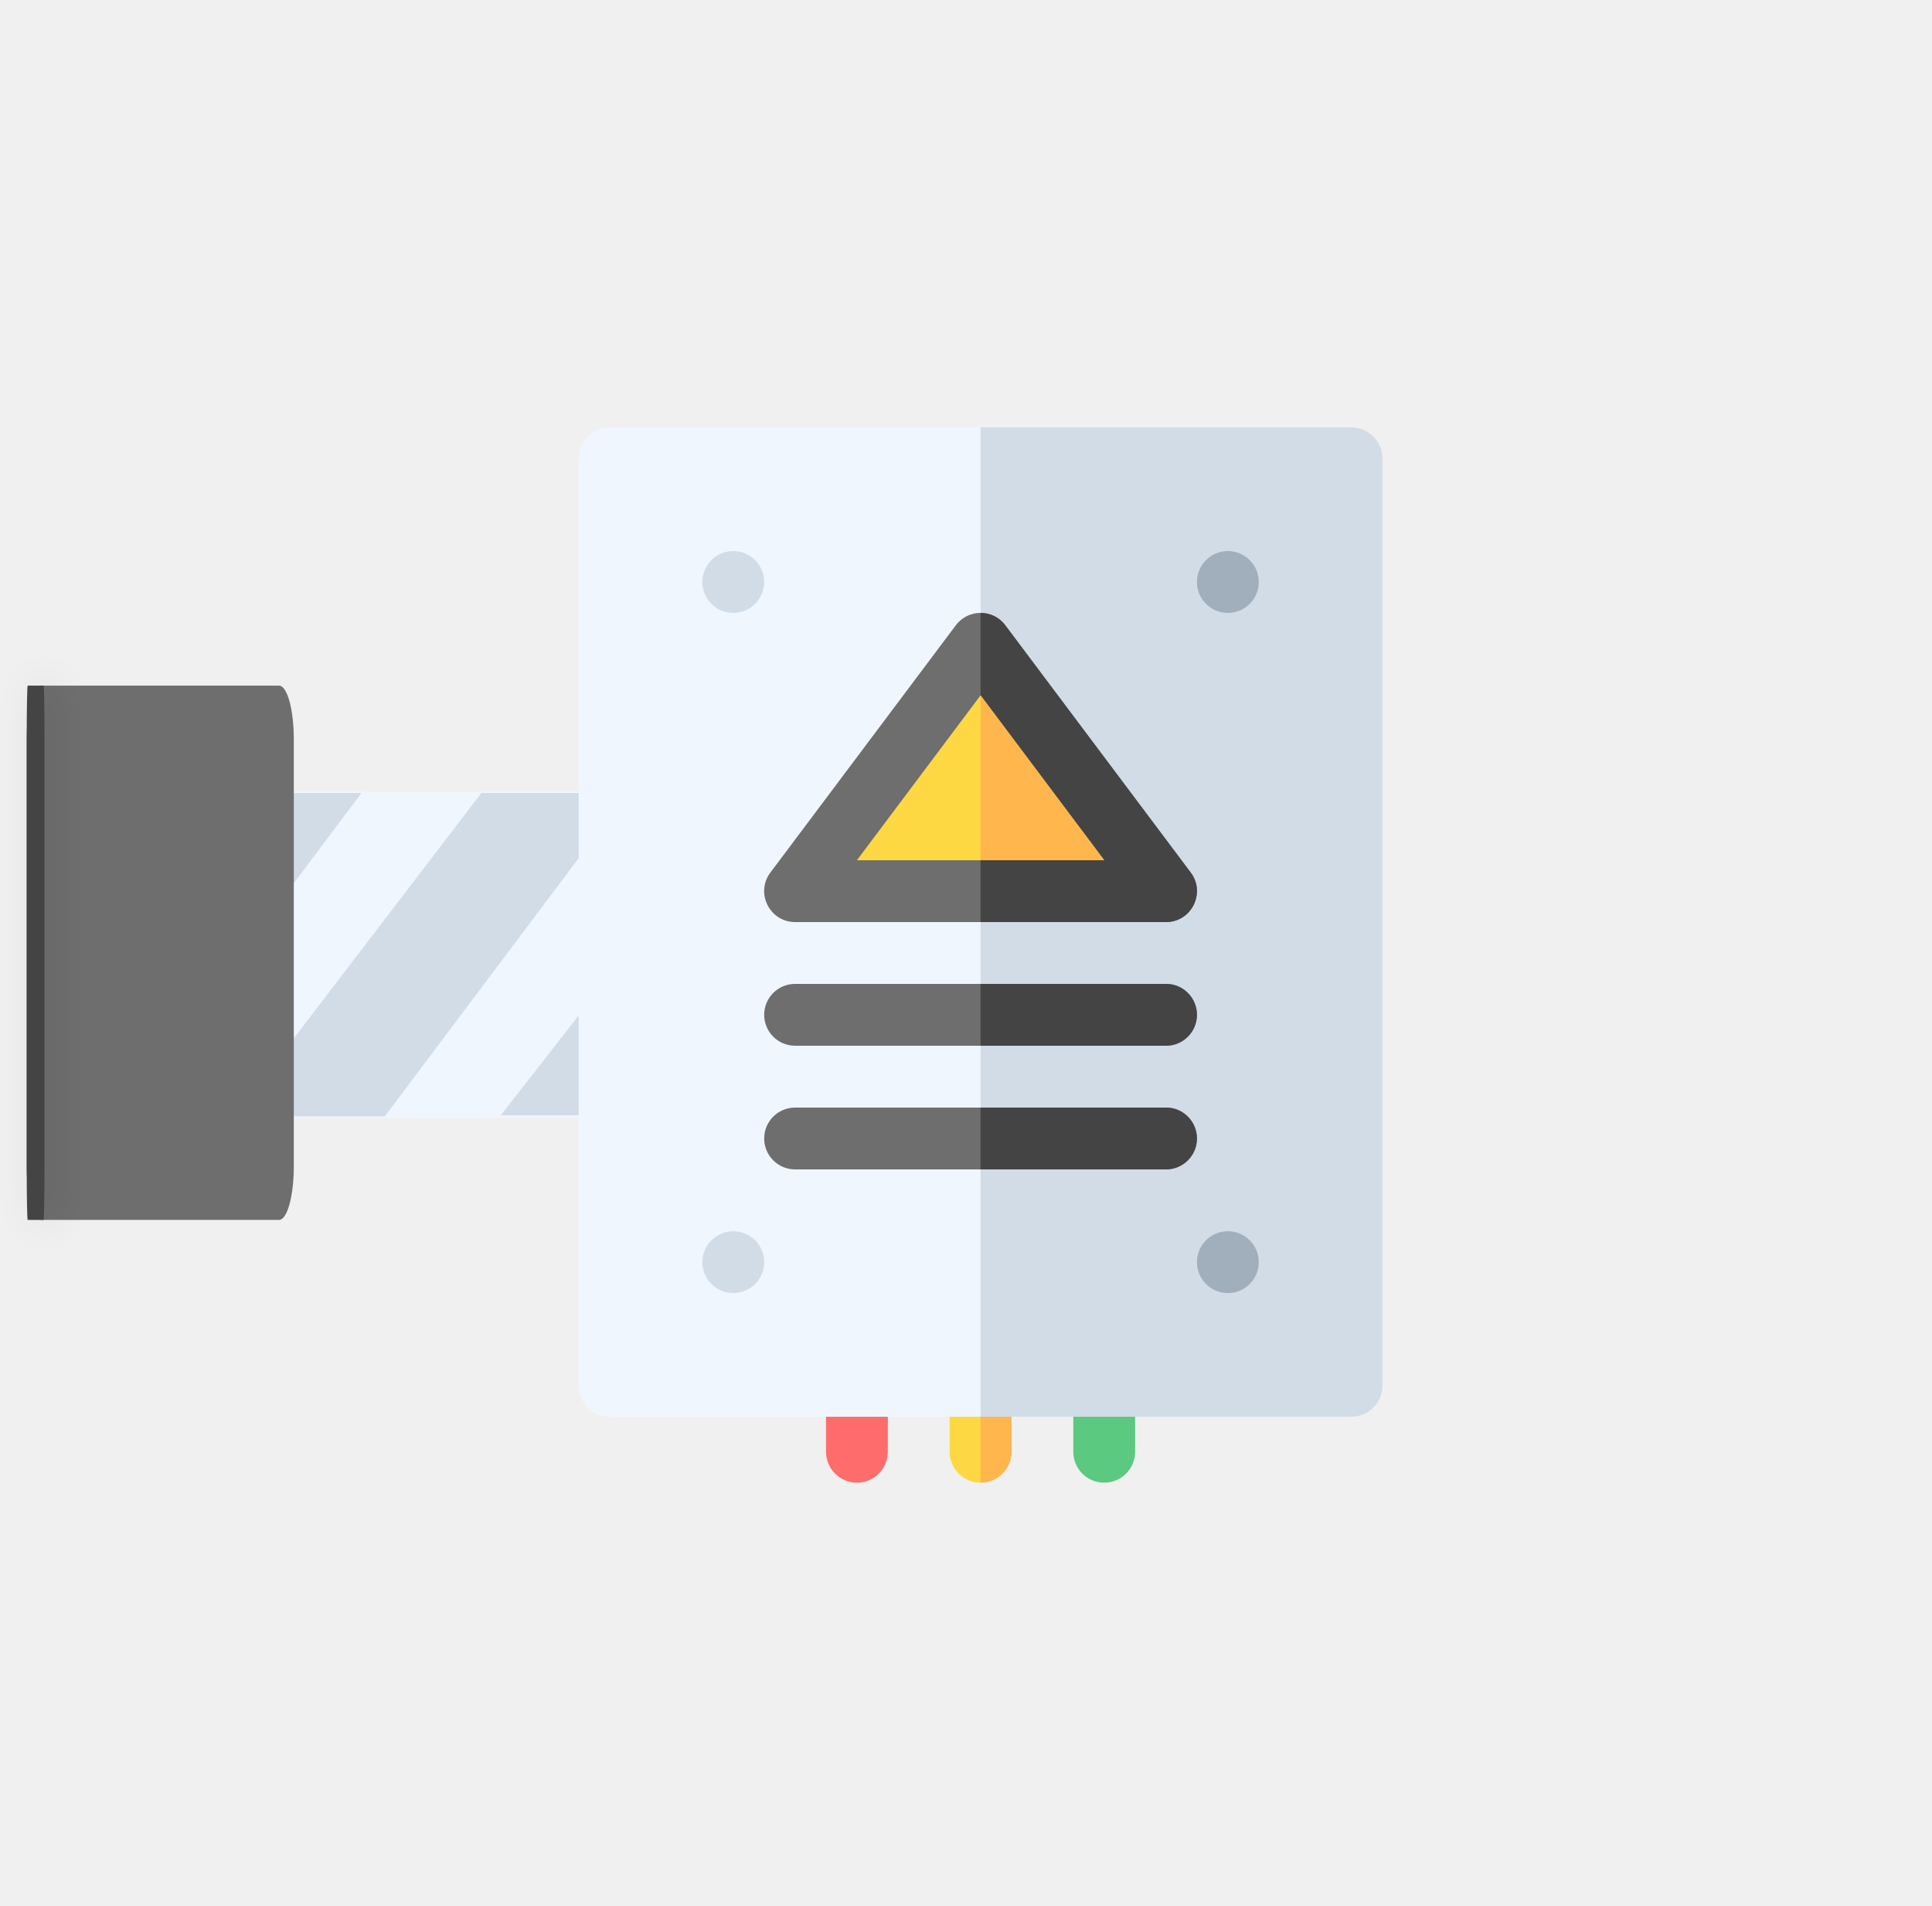
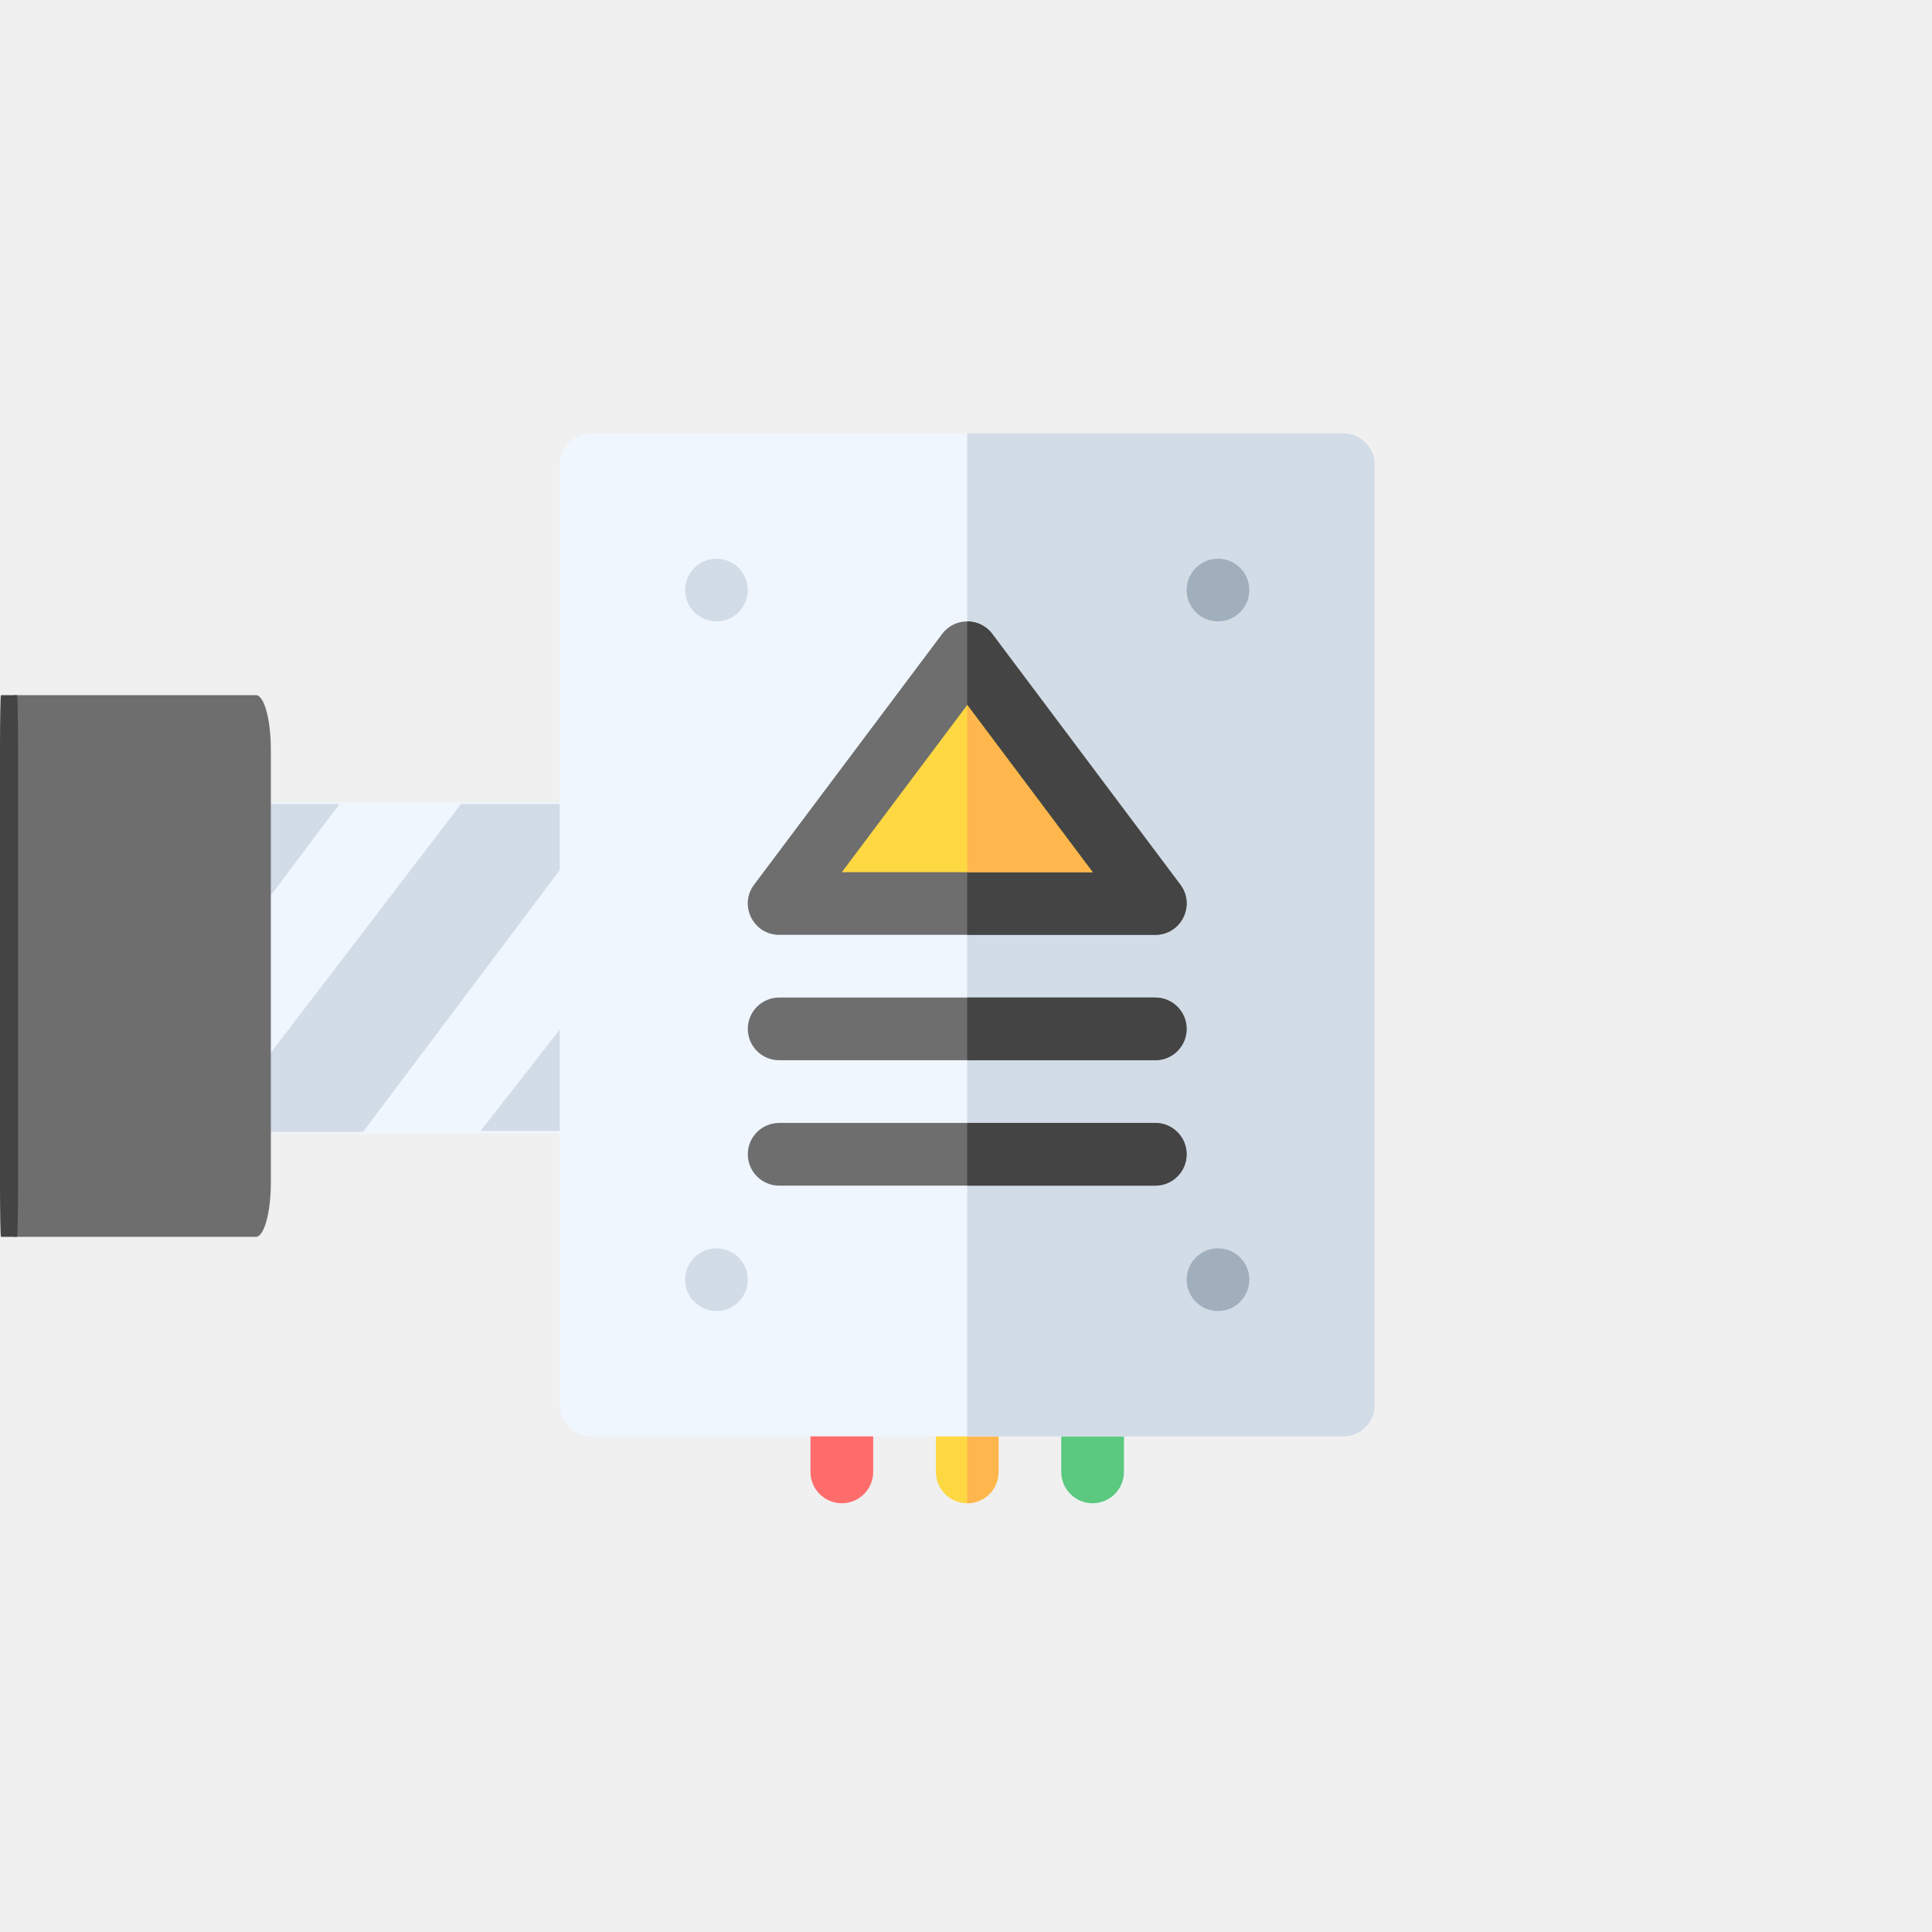
- <svg xmlns="http://www.w3.org/2000/svg" width="217" height="214" viewBox="0 0 217 214" fill="none">
-   <path d="M63.196 125.546L68.493 125.546L82.323 125.546L103.758 125.546L111.776 125.546L122.457 125.159C125.017 124.287 126.842 122.055 126.842 119.436L126.842 94.998C126.842 91.626 123.814 88.889 120.082 88.889L82.323 88.889L73.459 88.889L63.196 88.889L41.761 88.889L32.667 88.889L22.634 88.889L18.677 88.889C14.945 88.889 11.916 91.626 11.916 94.998L11.916 119.436C11.916 122.809 14.945 125.546 18.677 125.546L63.196 125.546Z" fill="#EFF6FE" />
-   <path d="M91.215 102.464L91.215 83.71C91.215 82.753 91.077 81.831 90.83 80.982L90.186 81.691L90.186 82.182L90.224 89.187L84.42 89.187L56.239 125.256L73.407 125.256L91.215 102.464Z" fill="#D2DCE7" />
-   <mask id="mask0" mask-type="alpha" maskUnits="userSpaceOnUse" x="12" y="89" width="170" height="37">
-     <path d="M87.563 125.373L95.367 125.373L115.743 125.373L147.324 125.373L159.136 125.373L174.873 124.99C178.645 124.126 181.334 121.915 181.334 119.32L181.334 95.108C181.334 91.766 176.872 89.055 171.374 89.055L115.743 89.055L102.683 89.055L87.563 89.055L55.982 89.055L42.584 89.055L27.802 89.055L21.972 89.055C16.474 89.055 12.012 91.766 12.012 95.108L12.012 119.32C12.012 122.661 16.474 125.373 21.972 125.373L87.563 125.373Z" fill="#EFF6FE" />
+ <svg xmlns="http://www.w3.org/2000/svg" width="214" height="214" viewBox="0 0 214 214" fill="none">
+   <path d="M60.196 125.546L65.493 125.546L79.323 125.546L100.758 125.546L108.776 125.546L119.457 125.159C122.017 124.287 123.842 122.055 123.842 119.436L123.842 94.998C123.842 91.626 120.814 88.889 117.082 88.889L79.323 88.889L70.459 88.889L60.196 88.889L38.761 88.889L29.667 88.889L19.634 88.889L15.677 88.889C11.945 88.889 8.916 91.626 8.916 94.998L8.916 119.436C8.916 122.809 11.945 125.546 15.677 125.546L60.196 125.546Z" fill="#EFF6FE" />
+   <path d="M88.215 102.464L88.215 83.71C88.215 82.753 88.077 81.831 87.83 80.982L87.186 81.691L87.186 82.182L87.224 89.187L81.42 89.187L53.239 125.256L70.407 125.256L88.215 102.464Z" fill="#D2DCE7" />
+   <mask id="mask0" mask-type="alpha" maskUnits="userSpaceOnUse" x="9" y="89" width="170" height="37">
+     <path d="M84.563 125.373L92.367 125.373L112.743 125.373L144.324 125.373L156.136 125.373L171.873 124.99C175.645 124.126 178.334 121.915 178.334 119.32L178.334 95.108C178.334 91.766 173.872 89.055 168.374 89.055L112.743 89.055L99.683 89.055L84.563 89.055L52.982 89.055L39.584 89.055L24.802 89.055L18.972 89.055C13.474 89.055 9.012 91.766 9.012 95.108L9.012 119.32C9.012 122.661 13.474 125.373 18.972 125.373L84.563 125.373Z" fill="#EFF6FE" />
  </mask>
  <g mask="url(#mask0)">
-     <path d="M70.867 88.561L62.946 87.622C62.934 86.657 59.235 83.483 58.978 82.631L28.686 122.242L28.747 127.337L28.952 144.365L70.867 88.561Z" fill="#D2DCE7" />
-     <path d="M24.797 127.337L28.686 122.242L28.747 127.337L24.797 127.337Z" fill="#D2DCE7" />
-     <path d="M40.976 88.561L33.056 87.622C33.044 86.657 29.344 83.483 29.087 82.631L-1.204 122.242L-1.143 127.337L-0.939 144.365L40.976 88.561Z" fill="#D2DCE7" />
-     <path d="M-5.093 127.337L-1.204 122.242L-1.143 127.337L-5.093 127.337Z" fill="#D2DCE7" />
+     <path d="M67.867 88.561L59.946 87.622C59.934 86.657 56.235 83.483 55.978 82.631L25.686 122.242L25.747 127.337L25.952 144.365L67.867 88.561Z" fill="#D2DCE7" />
+     <path d="M21.797 127.337L25.686 122.242L25.747 127.337L21.797 127.337Z" fill="#D2DCE7" />
+     <path d="M37.976 88.561L30.055 87.622C30.044 86.657 26.344 83.483 26.087 82.631L-4.204 122.242L-4.143 127.337L-3.939 144.365L37.976 88.561Z" fill="#D2DCE7" />
+     <path d="M-8.093 127.337L-4.204 122.242L-4.143 127.337L-8.093 127.337Z" fill="#D2DCE7" />
  </g>
-   <path d="M3 83L3 131C3 134.312 3.741 137 4.654 137L31.346 137C32.259 137 33 134.312 33 131L33 83C33 79.688 32.259 77 31.346 77L4.654 77C3.741 77 3 79.688 3 83Z" fill="#6E6E6E" />
-   <g filter="url(#filter0_d)">
-     <path d="M3 83L3 131C3 134.312 3.049 137 3.11 137L4.89 137C4.951 137 5 134.312 5 131L5 83C5 79.688 4.951 77 4.89 77L3.11 77C3.049 77 3 79.688 3 83Z" fill="#444444" />
-   </g>
+   <path d="M1.26653e-05 83L1.40726e-06 131C6.30452e-07 134.312 0.741 137 1.654 137L28.346 137C29.259 137 30 134.312 30 131L30 83C30 79.688 29.259 77 28.346 77L1.654 77C0.741 77 1.34421e-05 79.688 1.26653e-05 83Z" fill="#6E6E6E" />
+   <path d="M1.26652e-05 83L1.40725e-06 131C6.30448e-07 134.312 0.049 137 0.11 137L1.89 137C1.951 137 2 134.312 2 131L2 83C2 79.688 1.951 77 1.89 77L0.11 77C0.049 77 1.3442e-05 79.688 1.26652e-05 83Z" fill="#444444" />
  <g clip-path="url(#clip0)">
-     <path d="M96.248 166.509C94.33 166.509 92.776 164.954 92.776 163.037L92.776 155.63C92.776 153.713 94.33 152.158 96.248 152.158C98.165 152.158 99.72 153.713 99.72 155.63L99.72 163.037C99.72 164.954 98.165 166.509 96.248 166.509Z" fill="#FF6C6C" />
-     <path d="M124.023 166.509C122.106 166.509 120.551 164.954 120.551 163.037L120.551 155.63C120.551 153.713 122.106 152.158 124.023 152.158C125.941 152.158 127.495 153.713 127.495 155.63L127.495 163.037C127.495 164.954 125.941 166.509 124.023 166.509Z" fill="#5BC980" />
-     <path d="M113.607 155.63L113.607 163.037C113.607 164.954 112.051 166.509 110.135 166.509C108.218 166.509 106.663 164.954 106.663 163.037L106.663 155.63C106.663 153.714 108.218 152.158 110.135 152.158C112.051 152.158 113.607 153.714 113.607 155.63Z" fill="#FED843" />
-     <path d="M113.607 155.63L113.607 163.037C113.607 164.954 112.052 166.509 110.135 166.509L110.135 152.158C112.052 152.158 113.607 153.714 113.607 155.63Z" fill="#FFB64C" />
-     <path d="M155.271 90.258L155.271 51.472C155.271 49.555 153.715 48 151.799 48L68.472 48C66.555 48 65 49.555 65 51.472L65 155.631C65 157.548 66.555 159.103 68.472 159.103L151.799 159.103C153.715 159.103 155.271 157.547 155.271 155.631L155.271 109.901C155.271 105.591 155.271 104.534 155.271 100.007C155.271 95.48 155.271 94.207 155.271 90.258Z" fill="#EFF6FE" />
-     <path d="M155.271 109.901L155.271 155.631C155.271 157.547 153.715 159.103 151.799 159.103L110.135 159.103L110.135 48L151.799 48C153.715 48 155.271 49.555 155.271 51.472L155.271 90.258L155.271 109.901Z" fill="#D2DCE7" />
-     <path d="M133.745 97.995L112.913 70.219C112.219 69.293 111.177 68.83 110.135 68.83C109.094 68.83 108.052 69.293 107.358 70.219L86.526 97.995C84.811 100.281 86.45 103.55 89.304 103.55L130.967 103.55C133.826 103.55 135.458 100.277 133.745 97.995Z" fill="#6E6E6E" />
-     <path d="M130.967 103.55L110.135 103.55L110.135 68.83C111.176 68.83 112.218 69.293 112.912 70.219L133.744 97.995C135.457 100.277 133.825 103.55 130.967 103.55Z" fill="#444444" />
-     <path d="M124.023 96.607L96.248 96.607L110.135 78.09L124.023 96.607Z" fill="#FED843" />
-     <path d="M124.023 96.607L110.135 96.607L110.135 78.09L124.023 96.607Z" fill="#FFB64C" />
-     <path d="M134.439 127.855C134.439 129.771 132.884 131.327 130.967 131.327L89.303 131.327C87.387 131.327 85.832 129.771 85.832 127.855C85.832 125.938 87.387 124.383 89.303 124.383L130.967 124.383C132.884 124.383 134.439 125.938 134.439 127.855Z" fill="#6E6E6E" />
-     <path d="M134.439 113.966C134.439 115.883 132.884 117.438 130.967 117.438L89.303 117.438C87.387 117.438 85.832 115.883 85.832 113.966C85.832 112.05 87.387 110.494 89.303 110.494L130.967 110.494C132.884 110.494 134.439 112.05 134.439 113.966Z" fill="#6E6E6E" />
-     <path d="M134.439 127.855C134.439 129.771 132.883 131.327 130.967 131.327L110.135 131.327L110.135 124.383L130.967 124.383C132.883 124.383 134.439 125.938 134.439 127.855Z" fill="#444444" />
-     <path d="M134.439 113.966C134.439 115.883 132.883 117.438 130.967 117.438L110.135 117.438L110.135 110.494L130.967 110.494C132.883 110.494 134.439 112.05 134.439 113.966Z" fill="#444444" />
-     <path d="M82.359 68.831C84.277 68.831 85.831 67.276 85.831 65.359C85.831 63.441 84.277 61.887 82.359 61.887C80.442 61.887 78.888 63.441 78.888 65.359C78.888 67.276 80.442 68.831 82.359 68.831Z" fill="#D2DCE7" />
-     <path d="M82.359 145.215C84.277 145.215 85.831 143.661 85.831 141.743C85.831 139.826 84.277 138.271 82.359 138.271C80.442 138.271 78.888 139.826 78.888 141.743C78.888 143.661 80.442 145.215 82.359 145.215Z" fill="#D2DCE7" />
-     <path d="M137.911 68.831C139.829 68.831 141.383 67.276 141.383 65.359C141.383 63.441 139.829 61.887 137.911 61.887C135.994 61.887 134.439 63.441 134.439 65.359C134.439 67.276 135.994 68.831 137.911 68.831Z" fill="#A1AEBC" />
-     <path d="M137.911 145.215C139.829 145.215 141.383 143.661 141.383 141.743C141.383 139.826 139.829 138.271 137.911 138.271C135.994 138.271 134.439 139.826 134.439 141.743C134.439 143.661 135.994 145.215 137.911 145.215Z" fill="#A1AEBC" />
+     <path d="M93.248 166.509C91.33 166.509 89.776 164.954 89.776 163.037L89.776 155.63C89.776 153.713 91.33 152.158 93.248 152.158C95.165 152.158 96.72 153.713 96.72 155.63L96.72 163.037C96.72 164.954 95.165 166.509 93.248 166.509Z" fill="#FF6C6C" />
+     <path d="M121.023 166.509C119.106 166.509 117.551 164.954 117.551 163.037L117.551 155.63C117.551 153.713 119.106 152.158 121.023 152.158C122.941 152.158 124.495 153.713 124.495 155.63L124.495 163.037C124.495 164.954 122.941 166.509 121.023 166.509Z" fill="#5BC980" />
+     <path d="M110.607 155.63L110.607 163.037C110.607 164.954 109.051 166.509 107.135 166.509C105.218 166.509 103.663 164.954 103.663 163.037L103.663 155.63C103.663 153.714 105.218 152.158 107.135 152.158C109.051 152.158 110.607 153.714 110.607 155.63Z" fill="#FED843" />
+     <path d="M110.607 155.63L110.607 163.037C110.607 164.954 109.052 166.509 107.135 166.509L107.135 152.158C109.052 152.158 110.607 153.714 110.607 155.63Z" fill="#FFB64C" />
+     <path d="M152.271 90.258L152.271 51.472C152.271 49.555 150.715 48 148.799 48L65.472 48C63.555 48 62 49.555 62 51.472L62 155.631C62 157.548 63.555 159.103 65.472 159.103L148.799 159.103C150.715 159.103 152.271 157.547 152.271 155.631L152.271 109.901C152.271 105.591 152.271 104.534 152.271 100.007C152.271 95.48 152.271 94.207 152.271 90.258Z" fill="#EFF6FE" />
+     <path d="M152.271 109.901L152.271 155.631C152.271 157.547 150.715 159.103 148.799 159.103L107.135 159.103L107.135 48L148.799 48C150.715 48 152.271 49.555 152.271 51.472L152.271 90.258L152.271 109.901Z" fill="#D2DCE7" />
+     <path d="M130.745 97.995L109.913 70.219C109.219 69.293 108.177 68.83 107.135 68.83C106.094 68.83 105.052 69.293 104.358 70.219L83.526 97.995C81.811 100.281 83.45 103.55 86.304 103.55L127.967 103.55C130.826 103.55 132.458 100.277 130.745 97.995Z" fill="#6E6E6E" />
+     <path d="M127.967 103.55L107.135 103.55L107.135 68.83C108.176 68.83 109.218 69.293 109.912 70.219L130.744 97.995C132.457 100.277 130.825 103.55 127.967 103.55Z" fill="#444444" />
+     <path d="M121.023 96.607L93.248 96.607L107.135 78.09L121.023 96.607Z" fill="#FED843" />
+     <path d="M121.023 96.607L107.135 96.607L107.135 78.09L121.023 96.607Z" fill="#FFB64C" />
+     <path d="M131.439 127.855C131.439 129.771 129.884 131.327 127.967 131.327L86.303 131.327C84.387 131.327 82.832 129.771 82.832 127.855C82.832 125.938 84.387 124.383 86.303 124.383L127.967 124.383C129.884 124.383 131.439 125.938 131.439 127.855Z" fill="#6E6E6E" />
+     <path d="M131.439 113.966C131.439 115.883 129.884 117.438 127.967 117.438L86.303 117.438C84.387 117.438 82.832 115.883 82.832 113.966C82.832 112.05 84.387 110.494 86.303 110.494L127.967 110.494C129.884 110.494 131.439 112.05 131.439 113.966Z" fill="#6E6E6E" />
+     <path d="M131.439 127.855C131.439 129.771 129.883 131.327 127.967 131.327L107.135 131.327L107.135 124.383L127.967 124.383C129.883 124.383 131.439 125.938 131.439 127.855Z" fill="#444444" />
+     <path d="M131.439 113.966C131.439 115.883 129.883 117.438 127.967 117.438L107.135 117.438L107.135 110.494L127.967 110.494C129.883 110.494 131.439 112.05 131.439 113.966Z" fill="#444444" />
+     <path d="M79.359 68.831C81.277 68.831 82.831 67.276 82.831 65.359C82.831 63.441 81.277 61.887 79.359 61.887C77.442 61.887 75.888 63.441 75.888 65.359C75.888 67.276 77.442 68.831 79.359 68.831Z" fill="#D2DCE7" />
+     <path d="M79.359 145.215C81.277 145.215 82.831 143.661 82.831 141.743C82.831 139.826 81.277 138.271 79.359 138.271C77.442 138.271 75.888 139.826 75.888 141.743C75.888 143.661 77.442 145.215 79.359 145.215Z" fill="#D2DCE7" />
+     <path d="M134.911 68.831C136.829 68.831 138.383 67.276 138.383 65.359C138.383 63.441 136.829 61.887 134.911 61.887C132.994 61.887 131.439 63.441 131.439 65.359C131.439 67.276 132.994 68.831 134.911 68.831Z" fill="#A1AEBC" />
+     <path d="M134.911 145.215C136.829 145.215 138.383 143.661 138.383 141.743C138.383 139.826 136.829 138.271 134.911 138.271C132.994 138.271 131.439 139.826 131.439 141.743C131.439 143.661 132.994 145.215 134.911 145.215Z" fill="#A1AEBC" />
  </g>
  <defs>
-     <filter id="filter0_d" x="0" y="73" width="10" height="68" filterUnits="userSpaceOnUse" color-interpolation-filters="sRGB">
-       <feFlood flood-opacity="0" result="BackgroundImageFix" />
-       <feColorMatrix in="SourceAlpha" type="matrix" values="0 0 0 0 0 0 0 0 0 0 0 0 0 0 0 0 0 0 127 0" />
-       <feOffset dx="1" />
-       <feGaussianBlur stdDeviation="2" />
-       <feColorMatrix type="matrix" values="0 0 0 0 0 0 0 0 0 0 0 0 0 0 0 0 0 0 0.1 0" />
-       <feBlend mode="normal" in2="BackgroundImageFix" result="effect1_dropShadow" />
-       <feBlend mode="normal" in="SourceGraphic" in2="effect1_dropShadow" result="shape" />
-     </filter>
    <clipPath id="clip0">
-       <rect width="118.889" height="118.889" fill="white" transform="translate(50.9998 48)" />
+       <rect width="118.889" height="118.889" fill="white" transform="translate(47.9998 48)" />
    </clipPath>
  </defs>
</svg>
